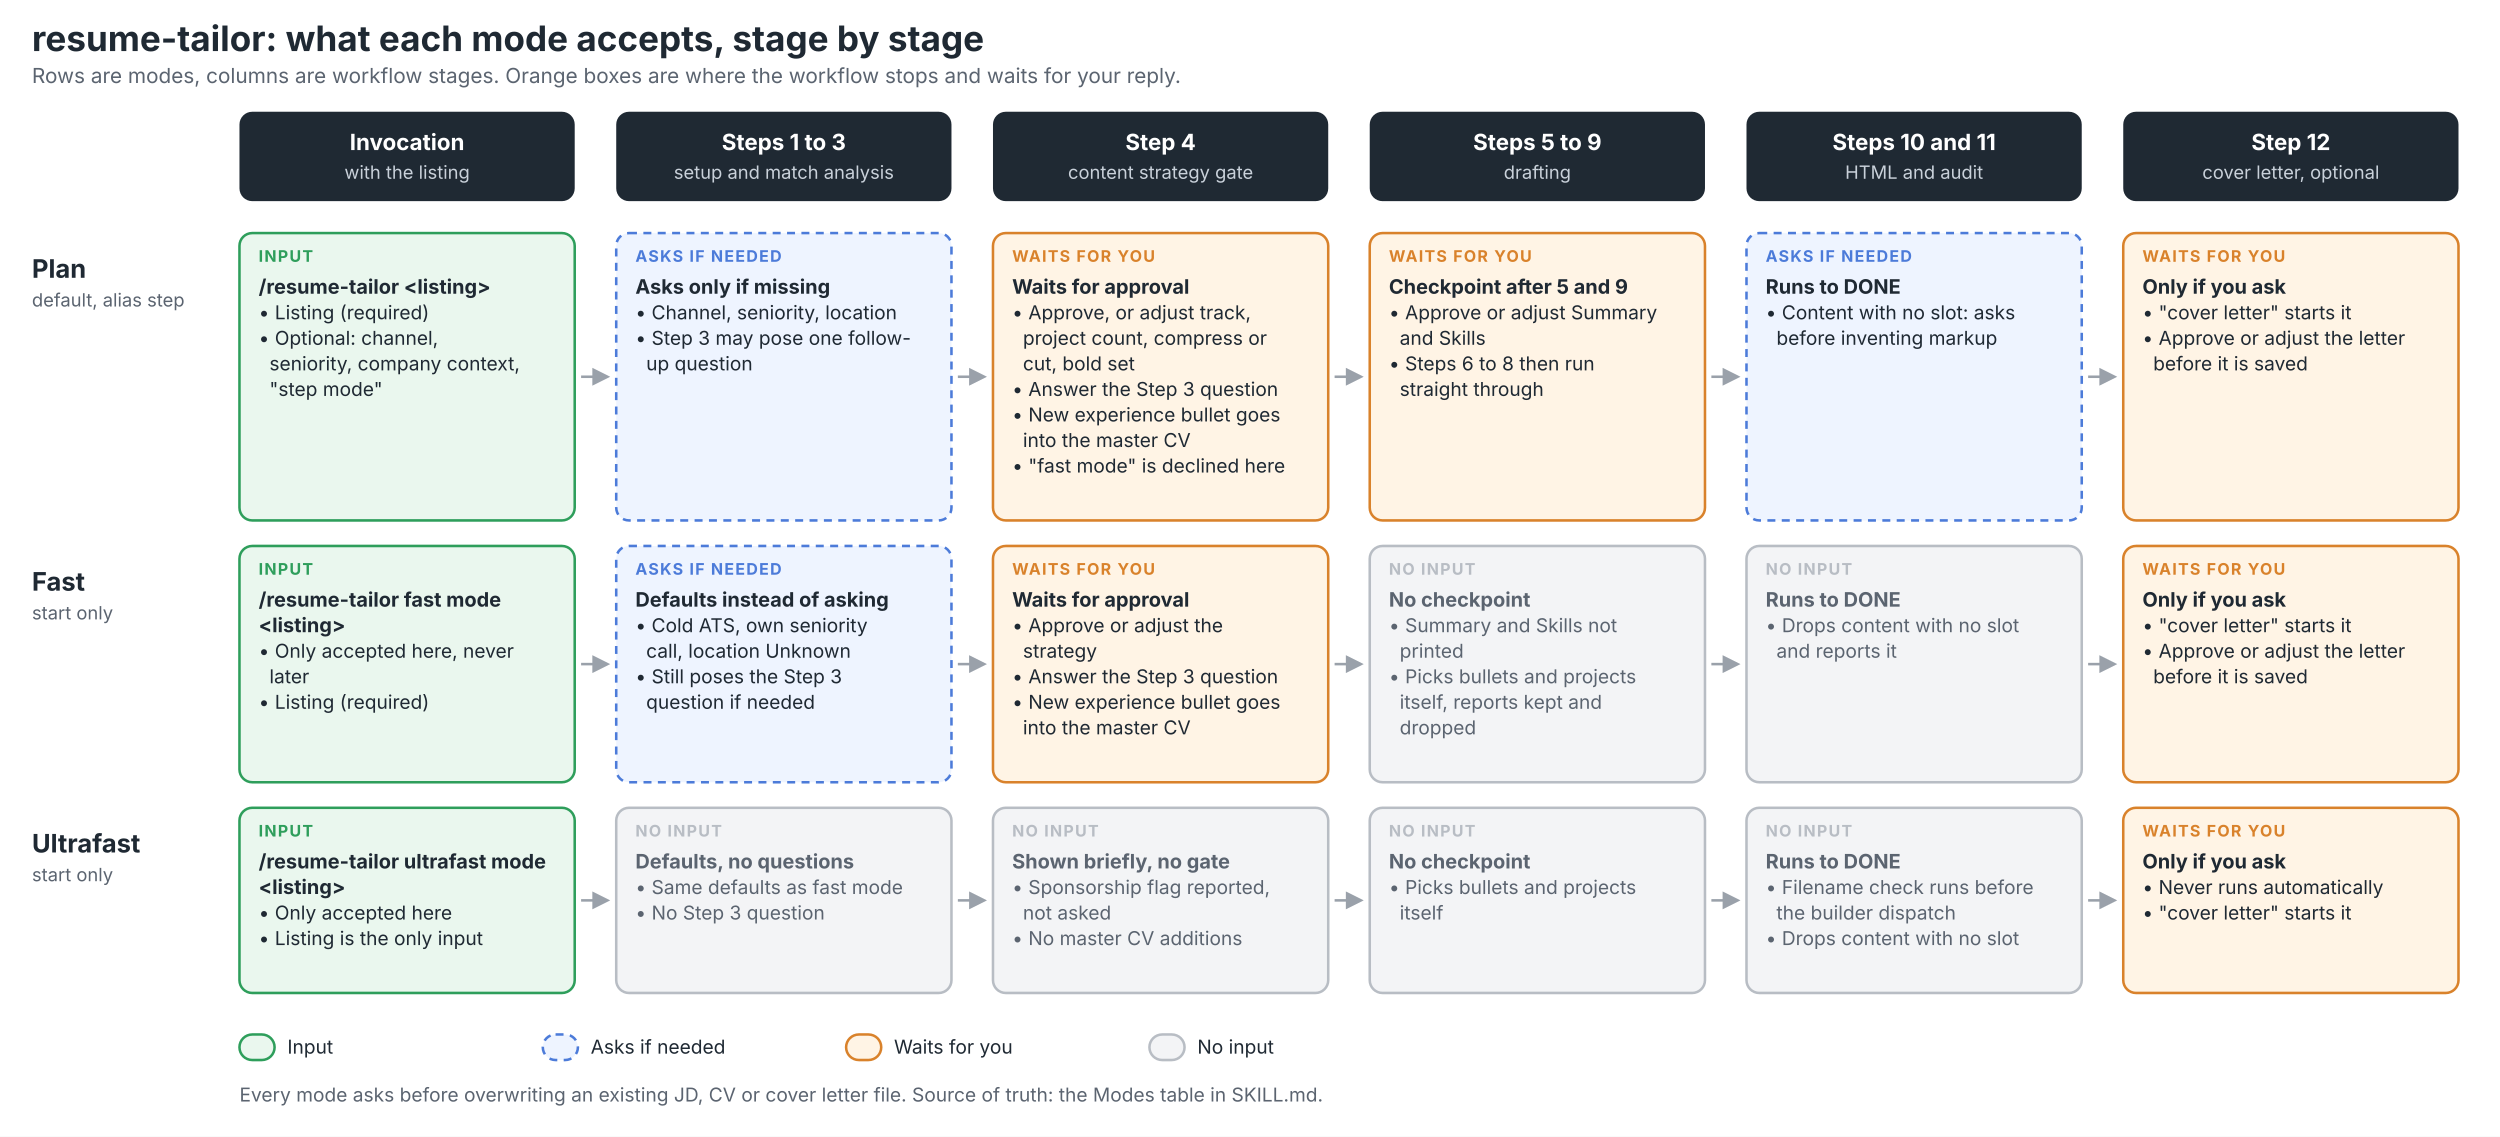
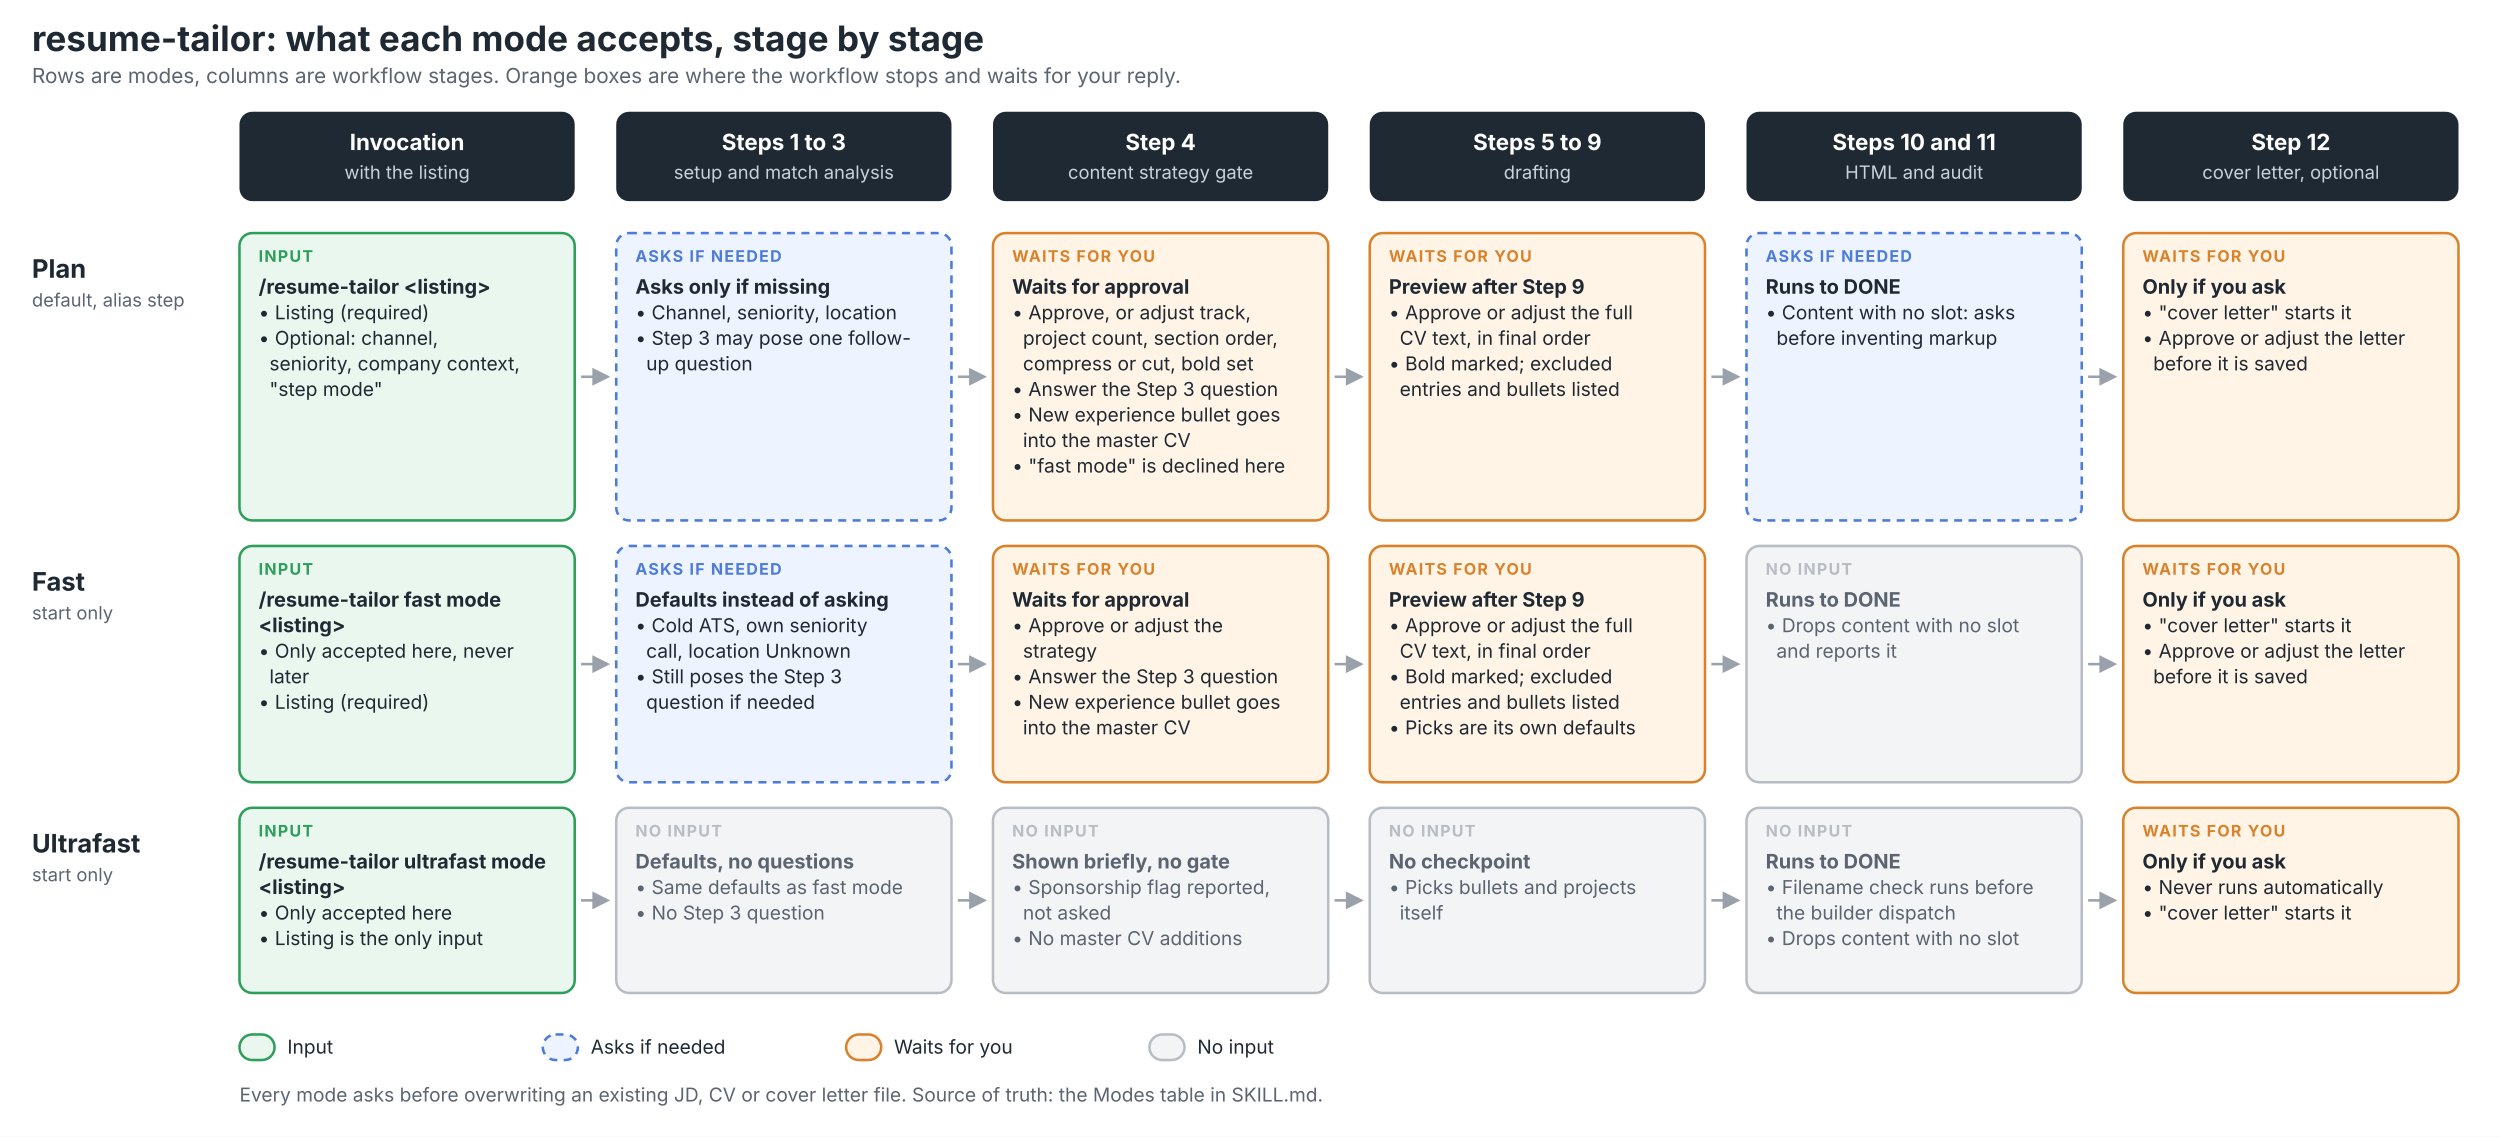
<svg xmlns="http://www.w3.org/2000/svg" width="1566" height="712" viewBox="0 0 1566 712" font-family="Inter, Segoe UI, Helvetica, Arial, sans-serif">
  <defs>
    <marker id="arrow" viewBox="0 0 10 10" refX="8" refY="5" markerWidth="7" markerHeight="7" orient="auto">
      <path d="M0 0 L10 5 L0 10 z" fill="#9AA1AA" />
    </marker>
  </defs>
  <style>
.h1{font-size:22px;font-weight:700;fill:#1F2933} .h2{font-size:13px;fill:#5B6470}
.colh{font-size:14px;font-weight:700;fill:#FFFFFF} .cols{font-size:11.5px;fill:#C9D1DA}
.row{font-size:16px;font-weight:700;fill:#1F2933} .sub{font-size:11.5px;fill:#5B6470}
.badge{font-size:10px;font-weight:700;letter-spacing:0.08em}
.title{font-size:12.5px;font-weight:700} .body{font-size:12px}
</style>
  <rect width="100%" height="100%" fill="#FFFFFF" />
  <text x="20" y="32" class="h1">resume-tailor: what each mode accepts, stage by stage</text>
  <text x="20" y="52" class="h2">Rows are modes, columns are workflow stages. Orange boxes are where the workflow stops and waits for your reply.</text>
  <rect x="150" y="70" width="210" height="56" rx="8" fill="#1F2933" />
  <text x="255.0" y="94" class="colh" text-anchor="middle">Invocation</text>
  <text x="255.0" y="112" class="cols" text-anchor="middle">with the listing</text>
  <rect x="386" y="70" width="210" height="56" rx="8" fill="#1F2933" />
  <text x="491.0" y="94" class="colh" text-anchor="middle">Steps 1 to 3</text>
  <text x="491.0" y="112" class="cols" text-anchor="middle">setup and match analysis</text>
  <rect x="622" y="70" width="210" height="56" rx="8" fill="#1F2933" />
  <text x="727.0" y="94" class="colh" text-anchor="middle">Step 4</text>
  <text x="727.0" y="112" class="cols" text-anchor="middle">content strategy gate</text>
  <rect x="858" y="70" width="210" height="56" rx="8" fill="#1F2933" />
  <text x="963.0" y="94" class="colh" text-anchor="middle">Steps 5 to 9</text>
  <text x="963.0" y="112" class="cols" text-anchor="middle">drafting</text>
  <rect x="1094" y="70" width="210" height="56" rx="8" fill="#1F2933" />
  <text x="1199.0" y="94" class="colh" text-anchor="middle">Steps 10 and 11</text>
  <text x="1199.0" y="112" class="cols" text-anchor="middle">HTML and audit</text>
  <rect x="1330" y="70" width="210" height="56" rx="8" fill="#1F2933" />
  <text x="1435.0" y="94" class="colh" text-anchor="middle">Step 12</text>
  <text x="1435.0" y="112" class="cols" text-anchor="middle">cover letter, optional</text>
  <text x="20" y="174" class="row">Plan</text>
  <text x="20" y="192" class="sub">default, alias step</text>
  <rect x="150" y="146" width="210" height="180" rx="8" fill="#EAF7EE" stroke="#2E9E5B" stroke-width="1.6" />
  <text x="162" y="164" class="badge" fill="#2E9E5B">INPUT</text>
  <text x="162" y="184" class="title" fill="#1F2933">/resume-tailor &lt;listing&gt;</text>
  <text x="162" y="200" class="body" fill="#1F2933" xml:space="preserve">• Listing (required)</text>
  <text x="162" y="216" class="body" fill="#1F2933" xml:space="preserve">• Optional: channel,</text>
  <text x="162" y="232" class="body" fill="#1F2933" xml:space="preserve">  seniority, company context,</text>
  <text x="162" y="248" class="body" fill="#1F2933" xml:space="preserve">  "step mode"</text>
  <path d="M364 236.0 H380" stroke="#9AA1AA" stroke-width="1.6" marker-end="url(#arrow)" />
  <rect x="386" y="146" width="210" height="180" rx="8" fill="#EEF4FF" stroke="#4C7BD9" stroke-width="1.6" stroke-dasharray="5 4" />
  <text x="398" y="164" class="badge" fill="#4C7BD9">ASKS IF NEEDED</text>
  <text x="398" y="184" class="title" fill="#1F2933">Asks only if missing</text>
  <text x="398" y="200" class="body" fill="#1F2933" xml:space="preserve">• Channel, seniority, location</text>
  <text x="398" y="216" class="body" fill="#1F2933" xml:space="preserve">• Step 3 may pose one follow-</text>
  <text x="398" y="232" class="body" fill="#1F2933" xml:space="preserve">  up question</text>
  <path d="M600 236.0 H616" stroke="#9AA1AA" stroke-width="1.6" marker-end="url(#arrow)" />
  <rect x="622" y="146" width="210" height="180" rx="8" fill="#FFF4E5" stroke="#D9822B" stroke-width="1.6" />
  <text x="634" y="164" class="badge" fill="#D9822B">WAITS FOR YOU</text>
  <text x="634" y="184" class="title" fill="#1F2933">Waits for approval</text>
  <text x="634" y="200" class="body" fill="#1F2933" xml:space="preserve">• Approve, or adjust track,</text>
-   <text x="634" y="216" class="body" fill="#1F2933" xml:space="preserve">  project count, compress or</text>
-   <text x="634" y="232" class="body" fill="#1F2933" xml:space="preserve">  cut, bold set</text>
+   <text x="634" y="216" class="body" fill="#1F2933" xml:space="preserve">  project count, section order,</text>
+   <text x="634" y="232" class="body" fill="#1F2933" xml:space="preserve">  compress or cut, bold set</text>
  <text x="634" y="248" class="body" fill="#1F2933" xml:space="preserve">• Answer the Step 3 question</text>
  <text x="634" y="264" class="body" fill="#1F2933" xml:space="preserve">• New experience bullet goes</text>
  <text x="634" y="280" class="body" fill="#1F2933" xml:space="preserve">  into the master CV</text>
  <text x="634" y="296" class="body" fill="#1F2933" xml:space="preserve">• "fast mode" is declined here</text>
  <path d="M836 236.0 H852" stroke="#9AA1AA" stroke-width="1.6" marker-end="url(#arrow)" />
  <rect x="858" y="146" width="210" height="180" rx="8" fill="#FFF4E5" stroke="#D9822B" stroke-width="1.6" />
  <text x="870" y="164" class="badge" fill="#D9822B">WAITS FOR YOU</text>
-   <text x="870" y="184" class="title" fill="#1F2933">Checkpoint after 5 and 9</text>
-   <text x="870" y="200" class="body" fill="#1F2933" xml:space="preserve">• Approve or adjust Summary</text>
-   <text x="870" y="216" class="body" fill="#1F2933" xml:space="preserve">  and Skills</text>
-   <text x="870" y="232" class="body" fill="#1F2933" xml:space="preserve">• Steps 6 to 8 then run</text>
-   <text x="870" y="248" class="body" fill="#1F2933" xml:space="preserve">  straight through</text>
+   <text x="870" y="184" class="title" fill="#1F2933">Preview after Step 9</text>
+   <text x="870" y="200" class="body" fill="#1F2933" xml:space="preserve">• Approve or adjust the full</text>
+   <text x="870" y="216" class="body" fill="#1F2933" xml:space="preserve">  CV text, in final order</text>
+   <text x="870" y="232" class="body" fill="#1F2933" xml:space="preserve">• Bold marked; excluded</text>
+   <text x="870" y="248" class="body" fill="#1F2933" xml:space="preserve">  entries and bullets listed</text>
  <path d="M1072 236.0 H1088" stroke="#9AA1AA" stroke-width="1.6" marker-end="url(#arrow)" />
  <rect x="1094" y="146" width="210" height="180" rx="8" fill="#EEF4FF" stroke="#4C7BD9" stroke-width="1.6" stroke-dasharray="5 4" />
  <text x="1106" y="164" class="badge" fill="#4C7BD9">ASKS IF NEEDED</text>
  <text x="1106" y="184" class="title" fill="#1F2933">Runs to DONE</text>
  <text x="1106" y="200" class="body" fill="#1F2933" xml:space="preserve">• Content with no slot: asks</text>
  <text x="1106" y="216" class="body" fill="#1F2933" xml:space="preserve">  before inventing markup</text>
  <path d="M1308 236.0 H1324" stroke="#9AA1AA" stroke-width="1.6" marker-end="url(#arrow)" />
  <rect x="1330" y="146" width="210" height="180" rx="8" fill="#FFF4E5" stroke="#D9822B" stroke-width="1.6" />
  <text x="1342" y="164" class="badge" fill="#D9822B">WAITS FOR YOU</text>
  <text x="1342" y="184" class="title" fill="#1F2933">Only if you ask</text>
  <text x="1342" y="200" class="body" fill="#1F2933" xml:space="preserve">• "cover letter" starts it</text>
  <text x="1342" y="216" class="body" fill="#1F2933" xml:space="preserve">• Approve or adjust the letter</text>
  <text x="1342" y="232" class="body" fill="#1F2933" xml:space="preserve">  before it is saved</text>
  <text x="20" y="370" class="row">Fast</text>
  <text x="20" y="388" class="sub">start only</text>
  <rect x="150" y="342" width="210" height="148" rx="8" fill="#EAF7EE" stroke="#2E9E5B" stroke-width="1.6" />
  <text x="162" y="360" class="badge" fill="#2E9E5B">INPUT</text>
  <text x="162" y="380" class="title" fill="#1F2933">/resume-tailor fast mode</text>
  <text x="162" y="396" class="title" fill="#1F2933">&lt;listing&gt;</text>
  <text x="162" y="412" class="body" fill="#1F2933" xml:space="preserve">• Only accepted here, never</text>
  <text x="162" y="428" class="body" fill="#1F2933" xml:space="preserve">  later</text>
  <text x="162" y="444" class="body" fill="#1F2933" xml:space="preserve">• Listing (required)</text>
  <path d="M364 416.0 H380" stroke="#9AA1AA" stroke-width="1.6" marker-end="url(#arrow)" />
  <rect x="386" y="342" width="210" height="148" rx="8" fill="#EEF4FF" stroke="#4C7BD9" stroke-width="1.6" stroke-dasharray="5 4" />
  <text x="398" y="360" class="badge" fill="#4C7BD9">ASKS IF NEEDED</text>
  <text x="398" y="380" class="title" fill="#1F2933">Defaults instead of asking</text>
  <text x="398" y="396" class="body" fill="#1F2933" xml:space="preserve">• Cold ATS, own seniority</text>
  <text x="398" y="412" class="body" fill="#1F2933" xml:space="preserve">  call, location Unknown</text>
  <text x="398" y="428" class="body" fill="#1F2933" xml:space="preserve">• Still poses the Step 3</text>
  <text x="398" y="444" class="body" fill="#1F2933" xml:space="preserve">  question if needed</text>
  <path d="M600 416.0 H616" stroke="#9AA1AA" stroke-width="1.6" marker-end="url(#arrow)" />
  <rect x="622" y="342" width="210" height="148" rx="8" fill="#FFF4E5" stroke="#D9822B" stroke-width="1.6" />
  <text x="634" y="360" class="badge" fill="#D9822B">WAITS FOR YOU</text>
  <text x="634" y="380" class="title" fill="#1F2933">Waits for approval</text>
  <text x="634" y="396" class="body" fill="#1F2933" xml:space="preserve">• Approve or adjust the</text>
  <text x="634" y="412" class="body" fill="#1F2933" xml:space="preserve">  strategy</text>
  <text x="634" y="428" class="body" fill="#1F2933" xml:space="preserve">• Answer the Step 3 question</text>
  <text x="634" y="444" class="body" fill="#1F2933" xml:space="preserve">• New experience bullet goes</text>
  <text x="634" y="460" class="body" fill="#1F2933" xml:space="preserve">  into the master CV</text>
  <path d="M836 416.0 H852" stroke="#9AA1AA" stroke-width="1.6" marker-end="url(#arrow)" />
-   <rect x="858" y="342" width="210" height="148" rx="8" fill="#F3F4F6" stroke="#B8BDC4" stroke-width="1.6" />
-   <text x="870" y="360" class="badge" fill="#B8BDC4">NO INPUT</text>
-   <text x="870" y="380" class="title" fill="#5B6470">No checkpoint</text>
-   <text x="870" y="396" class="body" fill="#5B6470" xml:space="preserve">• Summary and Skills not</text>
-   <text x="870" y="412" class="body" fill="#5B6470" xml:space="preserve">  printed</text>
-   <text x="870" y="428" class="body" fill="#5B6470" xml:space="preserve">• Picks bullets and projects</text>
-   <text x="870" y="444" class="body" fill="#5B6470" xml:space="preserve">  itself, reports kept and</text>
-   <text x="870" y="460" class="body" fill="#5B6470" xml:space="preserve">  dropped</text>
+   <rect x="858" y="342" width="210" height="148" rx="8" fill="#FFF4E5" stroke="#D9822B" stroke-width="1.6" />
+   <text x="870" y="360" class="badge" fill="#D9822B">WAITS FOR YOU</text>
+   <text x="870" y="380" class="title" fill="#1F2933">Preview after Step 9</text>
+   <text x="870" y="396" class="body" fill="#1F2933" xml:space="preserve">• Approve or adjust the full</text>
+   <text x="870" y="412" class="body" fill="#1F2933" xml:space="preserve">  CV text, in final order</text>
+   <text x="870" y="428" class="body" fill="#1F2933" xml:space="preserve">• Bold marked; excluded</text>
+   <text x="870" y="444" class="body" fill="#1F2933" xml:space="preserve">  entries and bullets listed</text>
+   <text x="870" y="460" class="body" fill="#1F2933" xml:space="preserve">• Picks are its own defaults</text>
  <path d="M1072 416.0 H1088" stroke="#9AA1AA" stroke-width="1.6" marker-end="url(#arrow)" />
  <rect x="1094" y="342" width="210" height="148" rx="8" fill="#F3F4F6" stroke="#B8BDC4" stroke-width="1.6" />
  <text x="1106" y="360" class="badge" fill="#B8BDC4">NO INPUT</text>
  <text x="1106" y="380" class="title" fill="#5B6470">Runs to DONE</text>
  <text x="1106" y="396" class="body" fill="#5B6470" xml:space="preserve">• Drops content with no slot</text>
  <text x="1106" y="412" class="body" fill="#5B6470" xml:space="preserve">  and reports it</text>
  <path d="M1308 416.0 H1324" stroke="#9AA1AA" stroke-width="1.6" marker-end="url(#arrow)" />
  <rect x="1330" y="342" width="210" height="148" rx="8" fill="#FFF4E5" stroke="#D9822B" stroke-width="1.6" />
  <text x="1342" y="360" class="badge" fill="#D9822B">WAITS FOR YOU</text>
  <text x="1342" y="380" class="title" fill="#1F2933">Only if you ask</text>
  <text x="1342" y="396" class="body" fill="#1F2933" xml:space="preserve">• "cover letter" starts it</text>
  <text x="1342" y="412" class="body" fill="#1F2933" xml:space="preserve">• Approve or adjust the letter</text>
  <text x="1342" y="428" class="body" fill="#1F2933" xml:space="preserve">  before it is saved</text>
  <text x="20" y="534" class="row">Ultrafast</text>
  <text x="20" y="552" class="sub">start only</text>
  <rect x="150" y="506" width="210" height="116" rx="8" fill="#EAF7EE" stroke="#2E9E5B" stroke-width="1.6" />
  <text x="162" y="524" class="badge" fill="#2E9E5B">INPUT</text>
  <text x="162" y="544" class="title" fill="#1F2933">/resume-tailor ultrafast mode</text>
  <text x="162" y="560" class="title" fill="#1F2933">&lt;listing&gt;</text>
  <text x="162" y="576" class="body" fill="#1F2933" xml:space="preserve">• Only accepted here</text>
  <text x="162" y="592" class="body" fill="#1F2933" xml:space="preserve">• Listing is the only input</text>
  <path d="M364 564.0 H380" stroke="#9AA1AA" stroke-width="1.6" marker-end="url(#arrow)" />
  <rect x="386" y="506" width="210" height="116" rx="8" fill="#F3F4F6" stroke="#B8BDC4" stroke-width="1.6" />
  <text x="398" y="524" class="badge" fill="#B8BDC4">NO INPUT</text>
  <text x="398" y="544" class="title" fill="#5B6470">Defaults, no questions</text>
  <text x="398" y="560" class="body" fill="#5B6470" xml:space="preserve">• Same defaults as fast mode</text>
  <text x="398" y="576" class="body" fill="#5B6470" xml:space="preserve">• No Step 3 question</text>
  <path d="M600 564.0 H616" stroke="#9AA1AA" stroke-width="1.6" marker-end="url(#arrow)" />
  <rect x="622" y="506" width="210" height="116" rx="8" fill="#F3F4F6" stroke="#B8BDC4" stroke-width="1.6" />
  <text x="634" y="524" class="badge" fill="#B8BDC4">NO INPUT</text>
  <text x="634" y="544" class="title" fill="#5B6470">Shown briefly, no gate</text>
  <text x="634" y="560" class="body" fill="#5B6470" xml:space="preserve">• Sponsorship flag reported,</text>
  <text x="634" y="576" class="body" fill="#5B6470" xml:space="preserve">  not asked</text>
  <text x="634" y="592" class="body" fill="#5B6470" xml:space="preserve">• No master CV additions</text>
  <path d="M836 564.0 H852" stroke="#9AA1AA" stroke-width="1.6" marker-end="url(#arrow)" />
  <rect x="858" y="506" width="210" height="116" rx="8" fill="#F3F4F6" stroke="#B8BDC4" stroke-width="1.6" />
  <text x="870" y="524" class="badge" fill="#B8BDC4">NO INPUT</text>
  <text x="870" y="544" class="title" fill="#5B6470">No checkpoint</text>
  <text x="870" y="560" class="body" fill="#5B6470" xml:space="preserve">• Picks bullets and projects</text>
  <text x="870" y="576" class="body" fill="#5B6470" xml:space="preserve">  itself</text>
  <path d="M1072 564.0 H1088" stroke="#9AA1AA" stroke-width="1.6" marker-end="url(#arrow)" />
  <rect x="1094" y="506" width="210" height="116" rx="8" fill="#F3F4F6" stroke="#B8BDC4" stroke-width="1.6" />
  <text x="1106" y="524" class="badge" fill="#B8BDC4">NO INPUT</text>
  <text x="1106" y="544" class="title" fill="#5B6470">Runs to DONE</text>
  <text x="1106" y="560" class="body" fill="#5B6470" xml:space="preserve">• Filename check runs before</text>
  <text x="1106" y="576" class="body" fill="#5B6470" xml:space="preserve">  the builder dispatch</text>
  <text x="1106" y="592" class="body" fill="#5B6470" xml:space="preserve">• Drops content with no slot</text>
  <path d="M1308 564.0 H1324" stroke="#9AA1AA" stroke-width="1.6" marker-end="url(#arrow)" />
  <rect x="1330" y="506" width="210" height="116" rx="8" fill="#FFF4E5" stroke="#D9822B" stroke-width="1.6" />
  <text x="1342" y="524" class="badge" fill="#D9822B">WAITS FOR YOU</text>
  <text x="1342" y="544" class="title" fill="#1F2933">Only if you ask</text>
  <text x="1342" y="560" class="body" fill="#1F2933" xml:space="preserve">• Never runs automatically</text>
  <text x="1342" y="576" class="body" fill="#1F2933" xml:space="preserve">• "cover letter" starts it</text>
  <rect x="150" y="648" width="22" height="16" rx="8" fill="#EAF7EE" stroke="#2E9E5B" stroke-width="1.6" />
  <text x="180" y="660" class="body" fill="#1F2933">Input</text>
  <rect x="340" y="648" width="22" height="16" rx="8" fill="#EEF4FF" stroke="#4C7BD9" stroke-width="1.6" stroke-dasharray="5 4" />
  <text x="370" y="660" class="body" fill="#1F2933">Asks if needed</text>
  <rect x="530" y="648" width="22" height="16" rx="8" fill="#FFF4E5" stroke="#D9822B" stroke-width="1.6" />
  <text x="560" y="660" class="body" fill="#1F2933">Waits for you</text>
  <rect x="720" y="648" width="22" height="16" rx="8" fill="#F3F4F6" stroke="#B8BDC4" stroke-width="1.6" />
  <text x="750" y="660" class="body" fill="#1F2933">No input</text>
  <text x="150" y="690" class="body" fill="#5B6470">Every mode asks before overwriting an existing JD, CV or cover letter file. Source of truth: the Modes table in SKILL.md.</text>
</svg>
